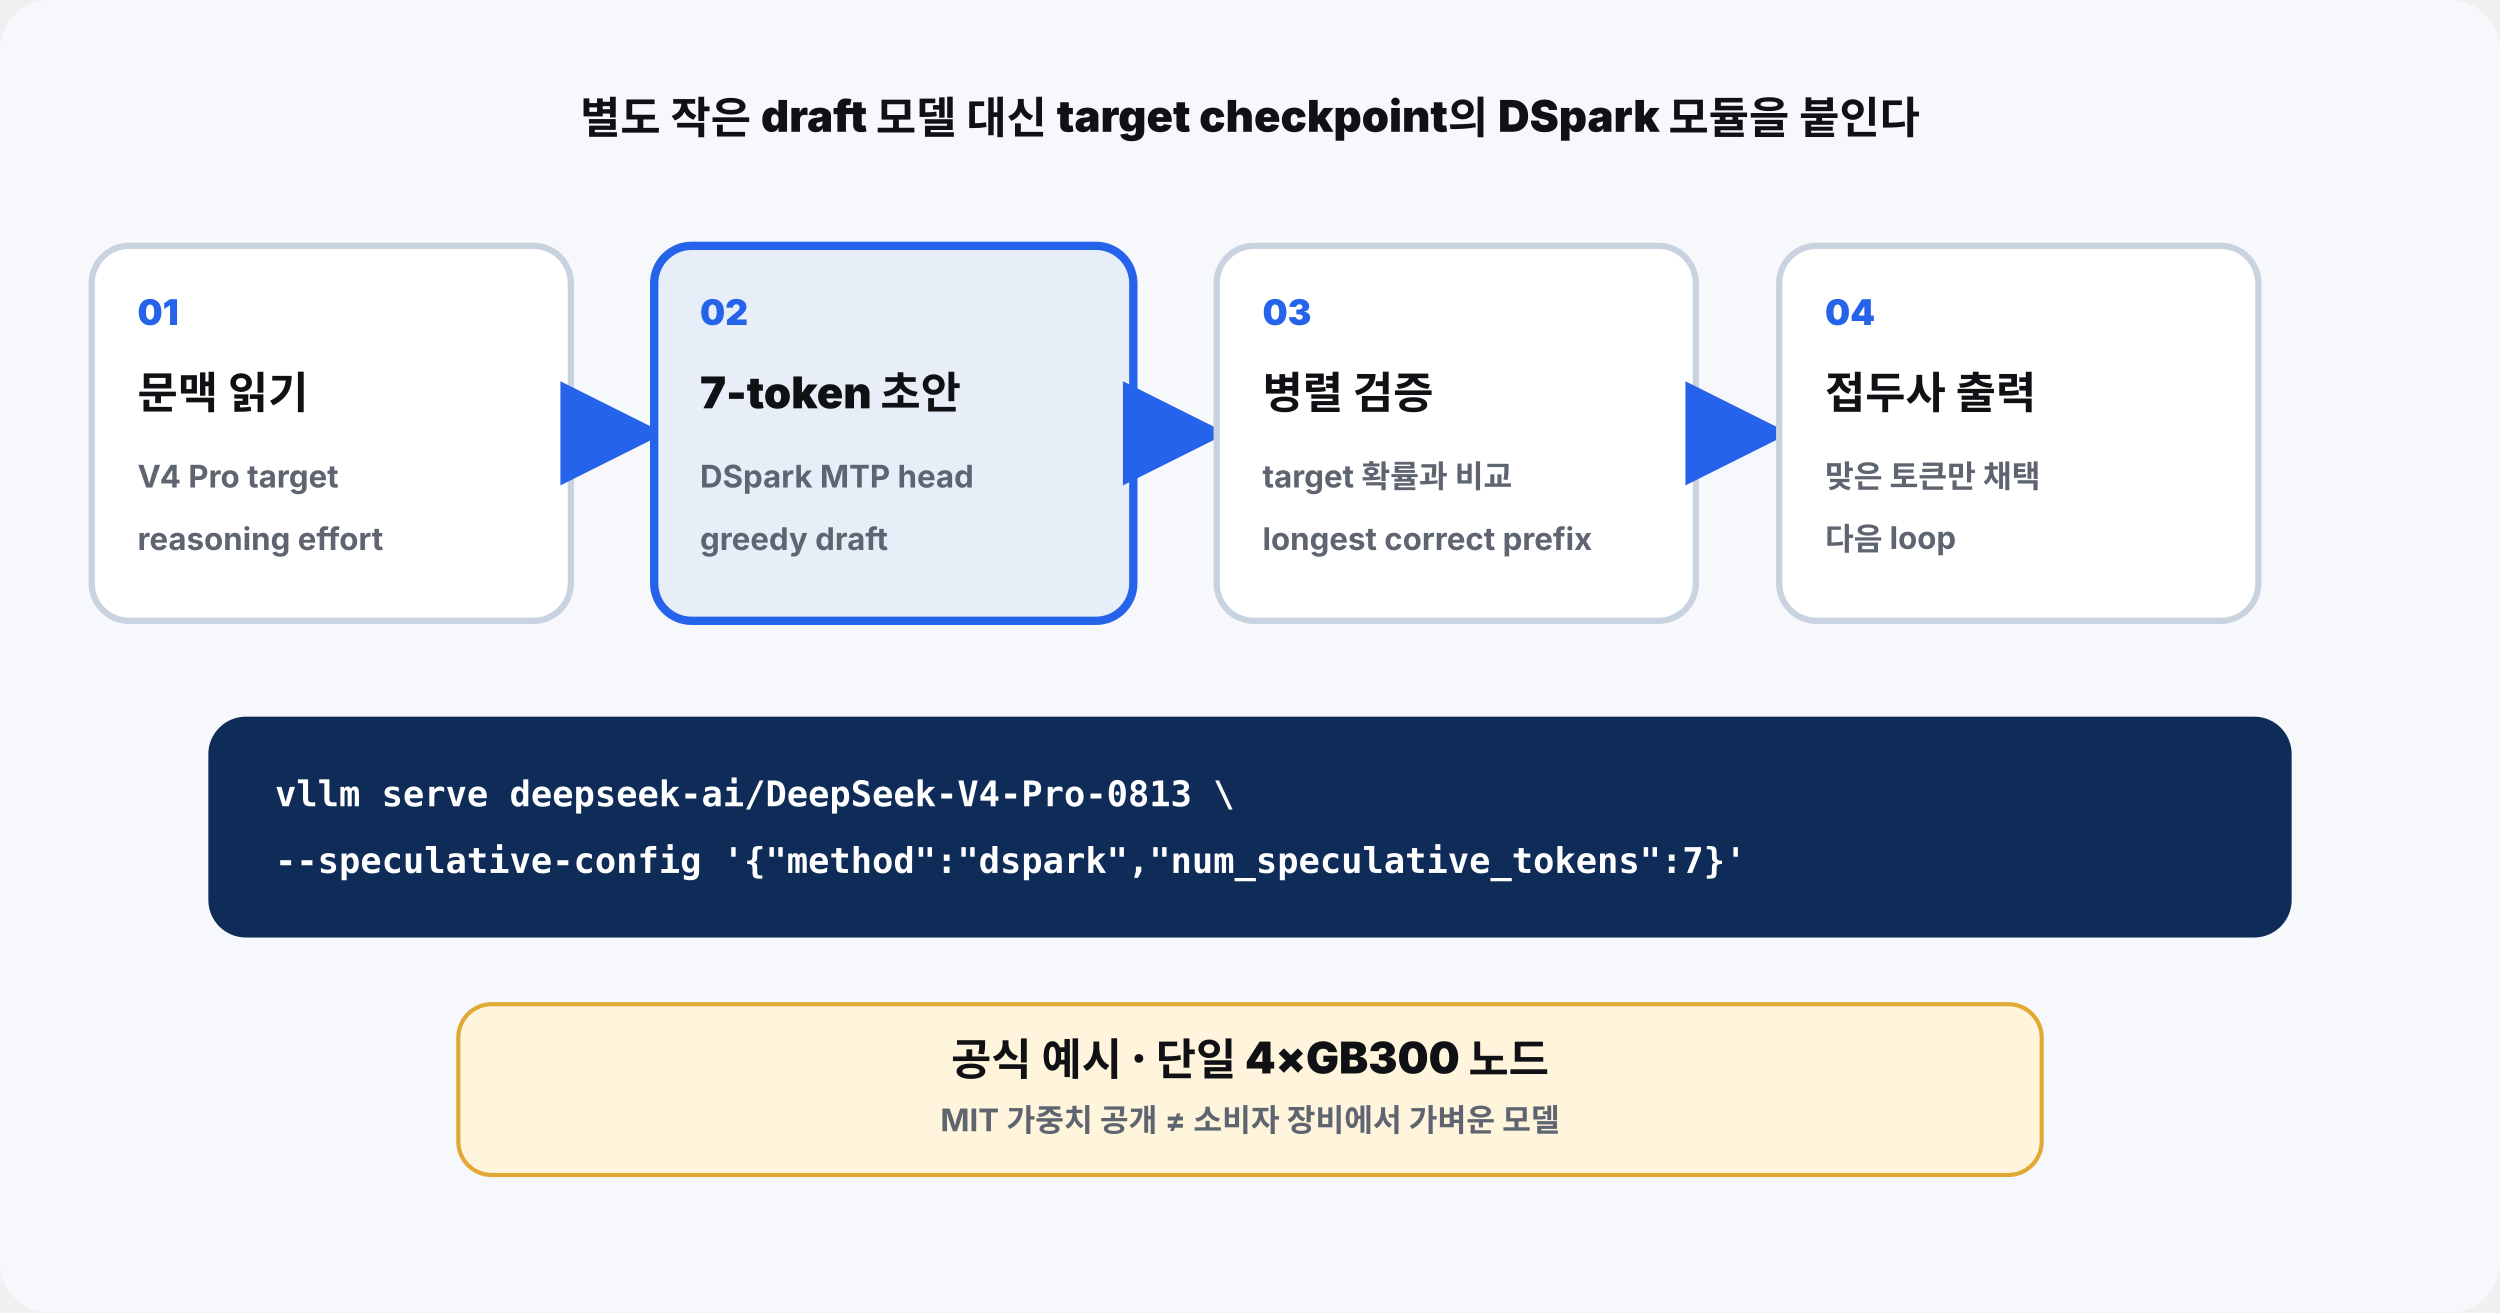
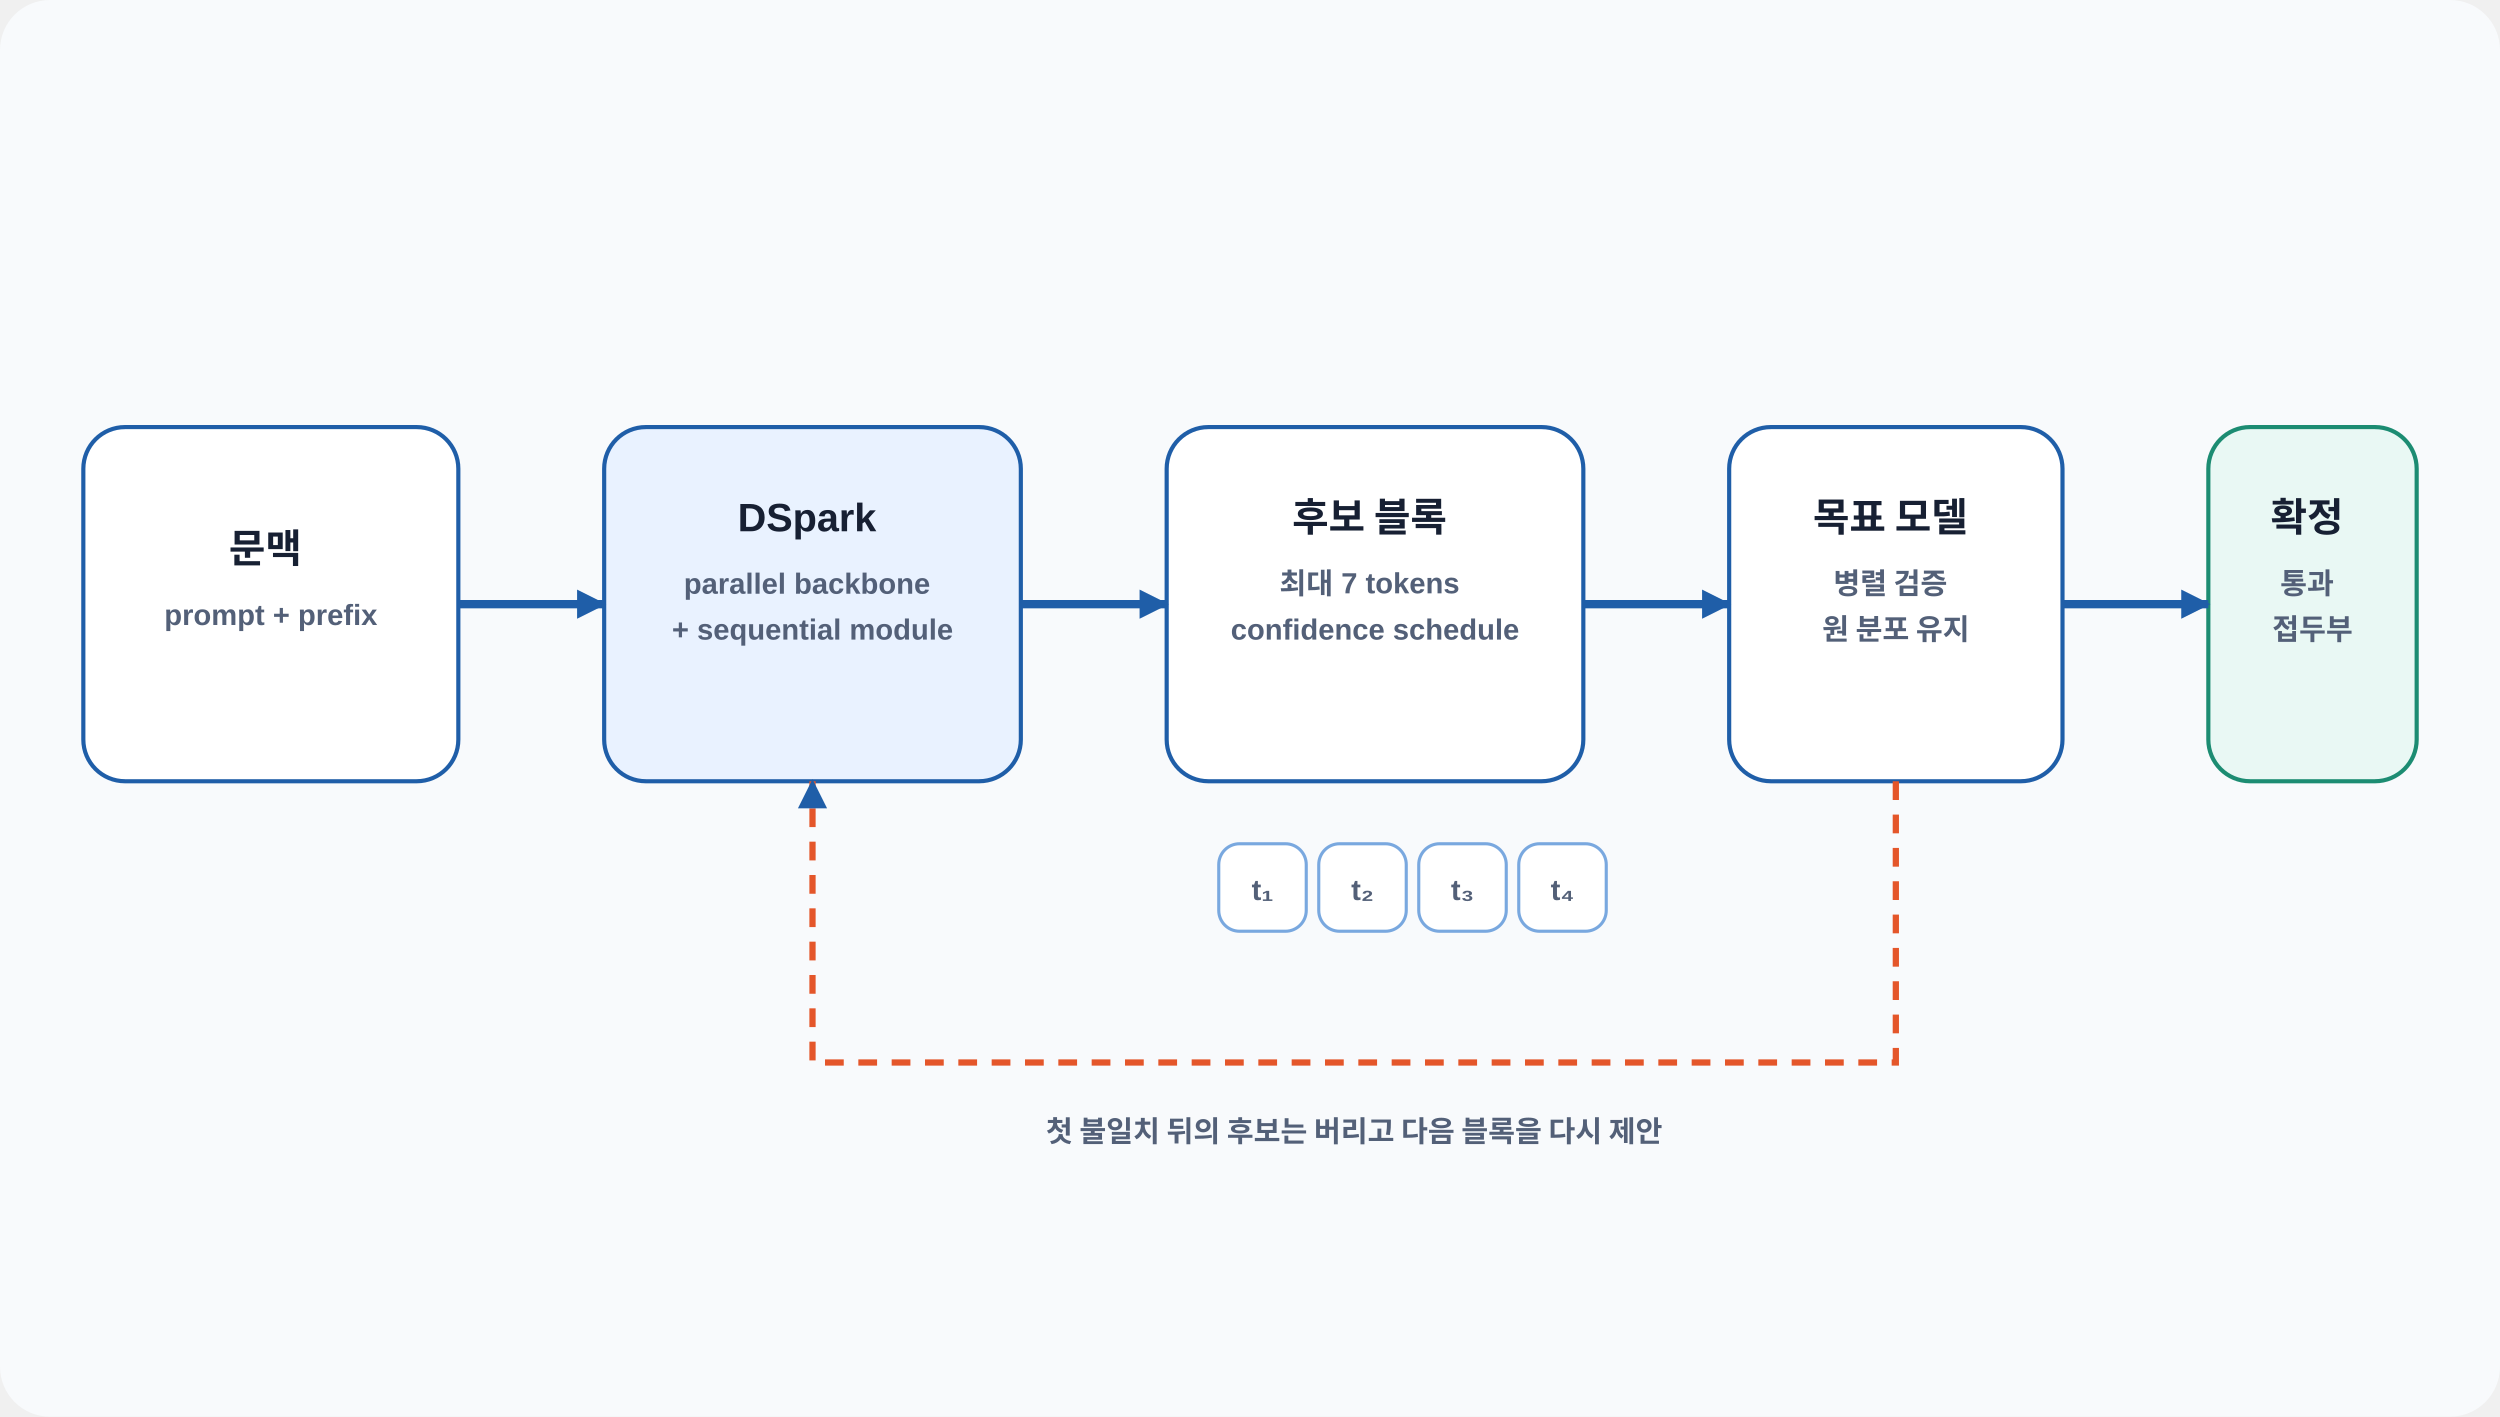
- <svg xmlns="http://www.w3.org/2000/svg" viewBox="0 0 1200 630" role="img" aria-labelledby="title desc">
+ <svg xmlns="http://www.w3.org/2000/svg" viewBox="0 0 1200 680" role="img">
  <defs>
-     <marker id="a" viewBox="0 0 10 10" refX="9" refY="5" markerWidth="10" markerHeight="10" orient="auto">
-       <path d="M0 0L10 5L0 10Z" fill="#2563eb" />
+     <marker id="arrow" markerWidth="14" markerHeight="14" refX="13" refY="7" orient="auto" markerUnits="userSpaceOnUse">
+       <path d="M0 0L14 7L0 14Z" fill="#1f5ea8" />
    </marker>
  </defs>
-   <style>.bg{fill:#f7f8fb}.box{fill:#fff;stroke:#c9d2df;stroke-width:3}.hot{fill:#e8eef8;stroke:#2563eb;stroke-width:4}.n{font:900 17px Inter,sans-serif;fill:#2563eb}.h{font:900 21px Inter,'Noto Sans KR',sans-serif;fill:#101114}.s{font:650 15px Inter,'Noto Sans KR',sans-serif;fill:#5f6570}.line{stroke:#2563eb;stroke-width:5;fill:none;marker-end:url(#a)}.code{fill:#0f2c59}.w{font:750 17px ui-monospace,monospace;fill:#fff}.warn{fill:#fff4dc;stroke:#e2a834;stroke-width:2}</style>
-   <rect class="bg" width="1200" height="630" rx="24" />
-   <text class="h" x="600" y="64" text-anchor="middle">별도 작은 draft 모델 대신 target checkpoint의 DSpark 모듈을 붙인다</text>
-   <g transform="translate(44 118)">
-     <g>
-       <rect class="box" width="230" height="180" rx="18" />
-       <text class="n" x="22" y="38">01</text>
-       <text class="h" x="22" y="78">문맥 읽기</text>
-       <text class="s" x="22" y="116">V4 Pro target</text>
-       <text class="s" x="22" y="146">reasoning effort</text>
-     </g>
-     <path class="line" d="M230 90 L270 90" />
-     <g transform="translate(270)">
-       <rect class="hot" width="230" height="180" rx="18" />
-       <text class="n" x="22" y="38">02</text>
-       <text class="h" x="22" y="78">7-token 초안</text>
-       <text class="s" x="22" y="116">DSpark MTP head</text>
-       <text class="s" x="22" y="146">greedy draft</text>
-     </g>
-     <path class="line" d="M500 90 L540 90" />
-     <g transform="translate(540)">
-       <rect class="box" width="230" height="180" rx="18" />
-       <text class="n" x="22" y="38">03</text>
-       <text class="h" x="22" y="78">병렬 검증</text>
-       <text class="s" x="22" y="116">target 확률과 비교</text>
-       <text class="s" x="22" y="146">longest correct prefix</text>
-     </g>
-     <path class="line" d="M770 90 L810 90" />
-     <g transform="translate(810)">
-       <rect class="box" width="230" height="180" rx="18" />
-       <text class="n" x="22" y="38">04</text>
-       <text class="h" x="22" y="78">접두사 출력</text>
-       <text class="s" x="22" y="116">맞은 토큰만 채택</text>
-       <text class="s" x="22" y="146">다음 loop</text>
-     </g>
+   <style>.bg{fill:#f8fafc}.node{fill:#fff;stroke:#1f5ea8;stroke-width:2}.accent{fill:#e9f2ff;stroke:#1f5ea8;stroke-width:2}.ok{fill:#e9f8f4;stroke:#1c8c72;stroke-width:2}.token{fill:#fff;stroke:#79a8df;stroke-width:1.5}.t{font-family:Arial,'Noto Sans KR',sans-serif;font-size:19px;font-weight:850;fill:#172033}.s{font-family:Arial,'Noto Sans KR',sans-serif;font-size:14px;font-weight:650;fill:#536078}.line{stroke:#1f5ea8;stroke-width:4;fill:none}.reject{stroke:#e4562a;stroke-width:3;fill:none;stroke-dasharray:9 7}</style>
+   <rect class="bg" width="1200" height="680" rx="24" />
+   <rect class="node" x="40" y="205" width="180" height="170" rx="20" />
+   <rect class="accent" x="290" y="205" width="200" height="170" rx="20" />
+   <rect class="node" x="560" y="205" width="200" height="170" rx="20" />
+   <rect class="node" x="830" y="205" width="160" height="170" rx="20" />
+   <rect class="ok" x="1060" y="205" width="100" height="170" rx="20" />
+   <g class="t" text-anchor="middle">
+     <text x="130" y="270">
+       <tspan x="130">문맥</tspan>
+       <tspan class="s" x="130" dy="30">prompt + prefix</tspan>
+     </text>
+     <text x="390" y="255">
+       <tspan x="390">DSpark</tspan>
+       <tspan class="s" x="390" dy="30">parallel backbone</tspan>
+       <tspan class="s" x="390" dy="22">+ sequential module</tspan>
+     </text>
+     <text x="660" y="255">
+       <tspan x="660">후보 블록</tspan>
+       <tspan class="s" x="660" dy="30">최대 7 tokens</tspan>
+       <tspan class="s" x="660" dy="22">confidence schedule</tspan>
+     </text>
+     <text x="910" y="255">
+       <tspan x="910">목표 모델</tspan>
+       <tspan class="s" x="910" dy="30">병렬 검증</tspan>
+       <tspan class="s" x="910" dy="22">원 분포 유지</tspan>
+     </text>
+     <text x="1110" y="255">
+       <tspan x="1110">확정</tspan>
+       <tspan class="s" x="1110" dy="30">통과</tspan>
+       <tspan class="s" x="1110" dy="22">접두부</tspan>
+     </text>
  </g>
-   <g transform="translate(100 344)">
-     <rect class="code" width="1000" height="106" rx="18" />
-     <text class="w" x="32" y="43">vllm serve deepseek-ai/DeepSeek-V4-Pro-0813 \</text>
-     <text class="w" x="32" y="75">  --speculative-config '{"method":"dspark","num_speculative_tokens":7}'</text>
+   <g class="line">
+     <line data-connector="true" marker-end="url(#arrow)" x1="220" y1="290" x2="290" y2="290" />
+     <line data-connector="true" marker-end="url(#arrow)" x1="490" y1="290" x2="560" y2="290" />
+     <line data-connector="true" marker-end="url(#arrow)" x1="760" y1="290" x2="830" y2="290" />
+     <line data-connector="true" marker-end="url(#arrow)" x1="990" y1="290" x2="1060" y2="290" />
  </g>
-   <g transform="translate(220 482)">
-     <rect class="warn" width="760" height="82" rx="16" />
-     <text class="h" x="380" y="34" text-anchor="middle">공식 예시 · 단일 4×GB300 노드</text>
-     <text class="s" x="380" y="61" text-anchor="middle">MIT 가중치 공개 ≠ 소비자 장비에서 가벼운 모델</text>
+   <g class="token" transform="translate(585 405)">
+     <rect x="0" y="0" width="42" height="42" rx="10" />
+     <rect x="48" y="0" width="42" height="42" rx="10" />
+     <rect x="96" y="0" width="42" height="42" rx="10" />
+     <rect x="144" y="0" width="42" height="42" rx="10" />
  </g>
+   <g class="s" text-anchor="middle">
+     <text x="606" y="432">t₁</text>
+     <text x="654" y="432">t₂</text>
+     <text x="702" y="432">t₃</text>
+     <text x="750" y="432">t₄</text>
+   </g>
+   <polyline class="reject" data-connector="true" marker-end="url(#arrow)" points="910,375 910,510 390,510 390,375" />
+   <text class="s" x="650" y="548" text-anchor="middle">첫 불일치 뒤의 후보는 버리고 다음 블록을 다시 제안</text>
</svg>
